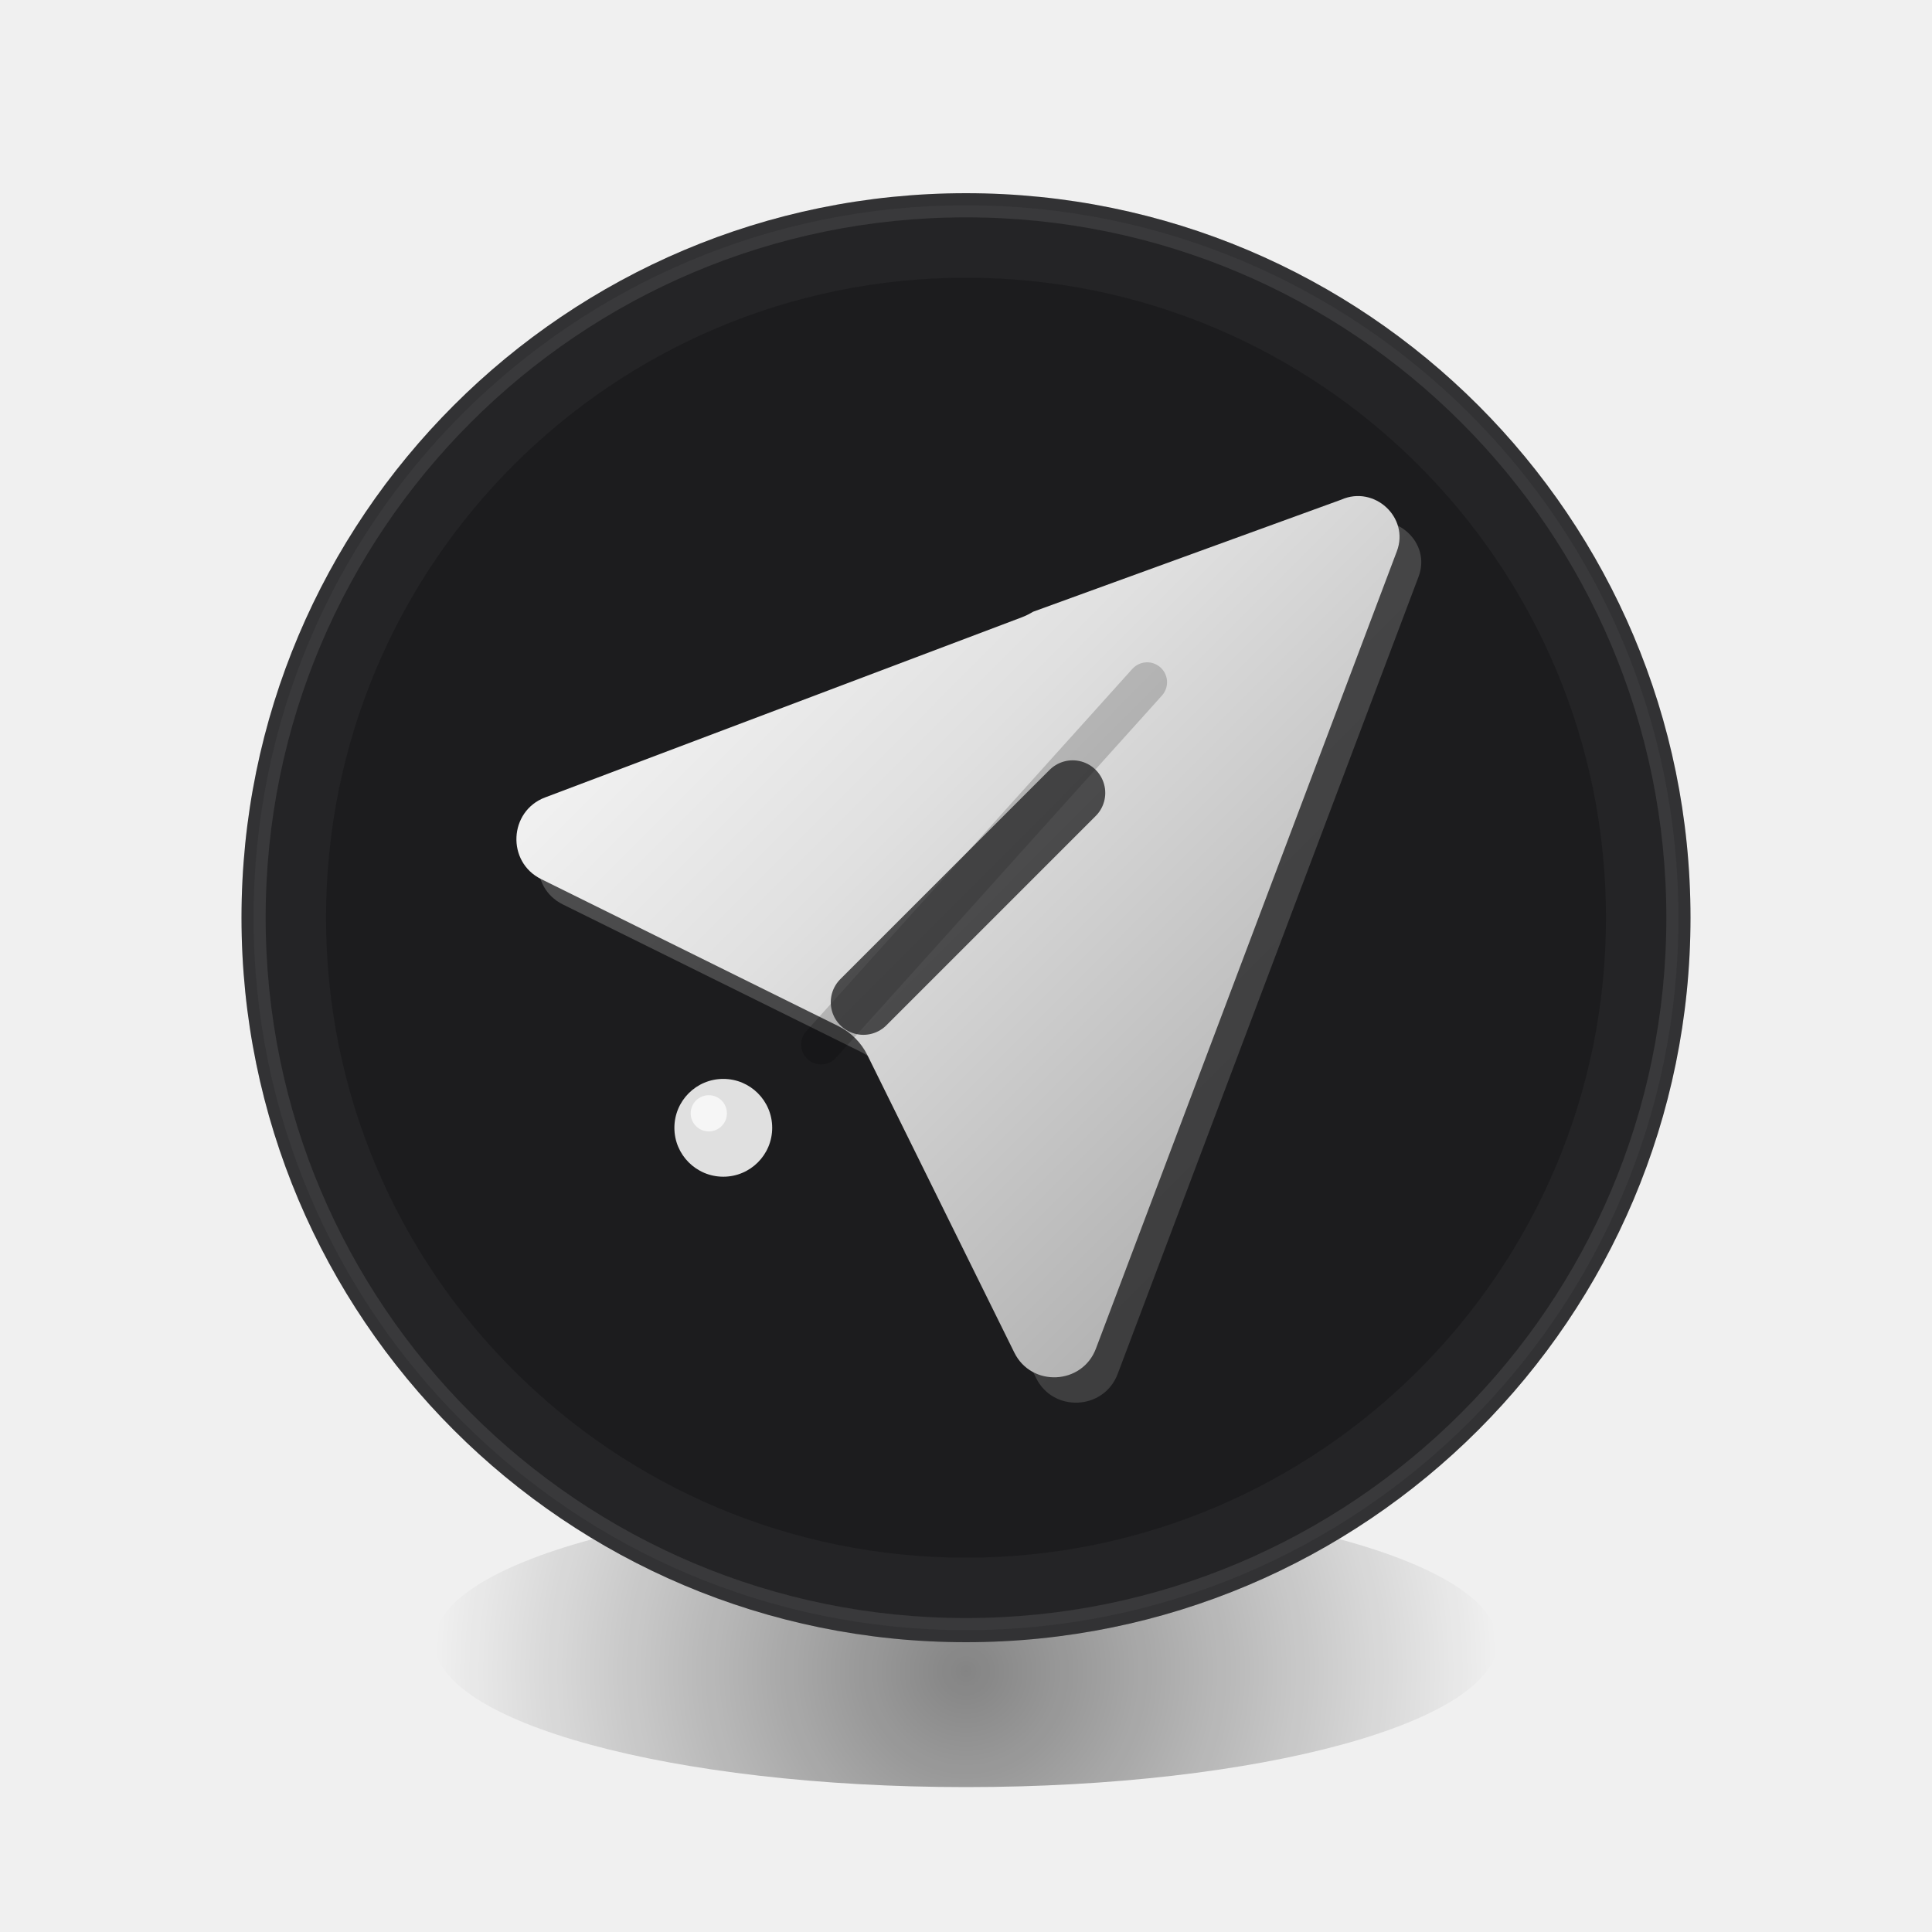
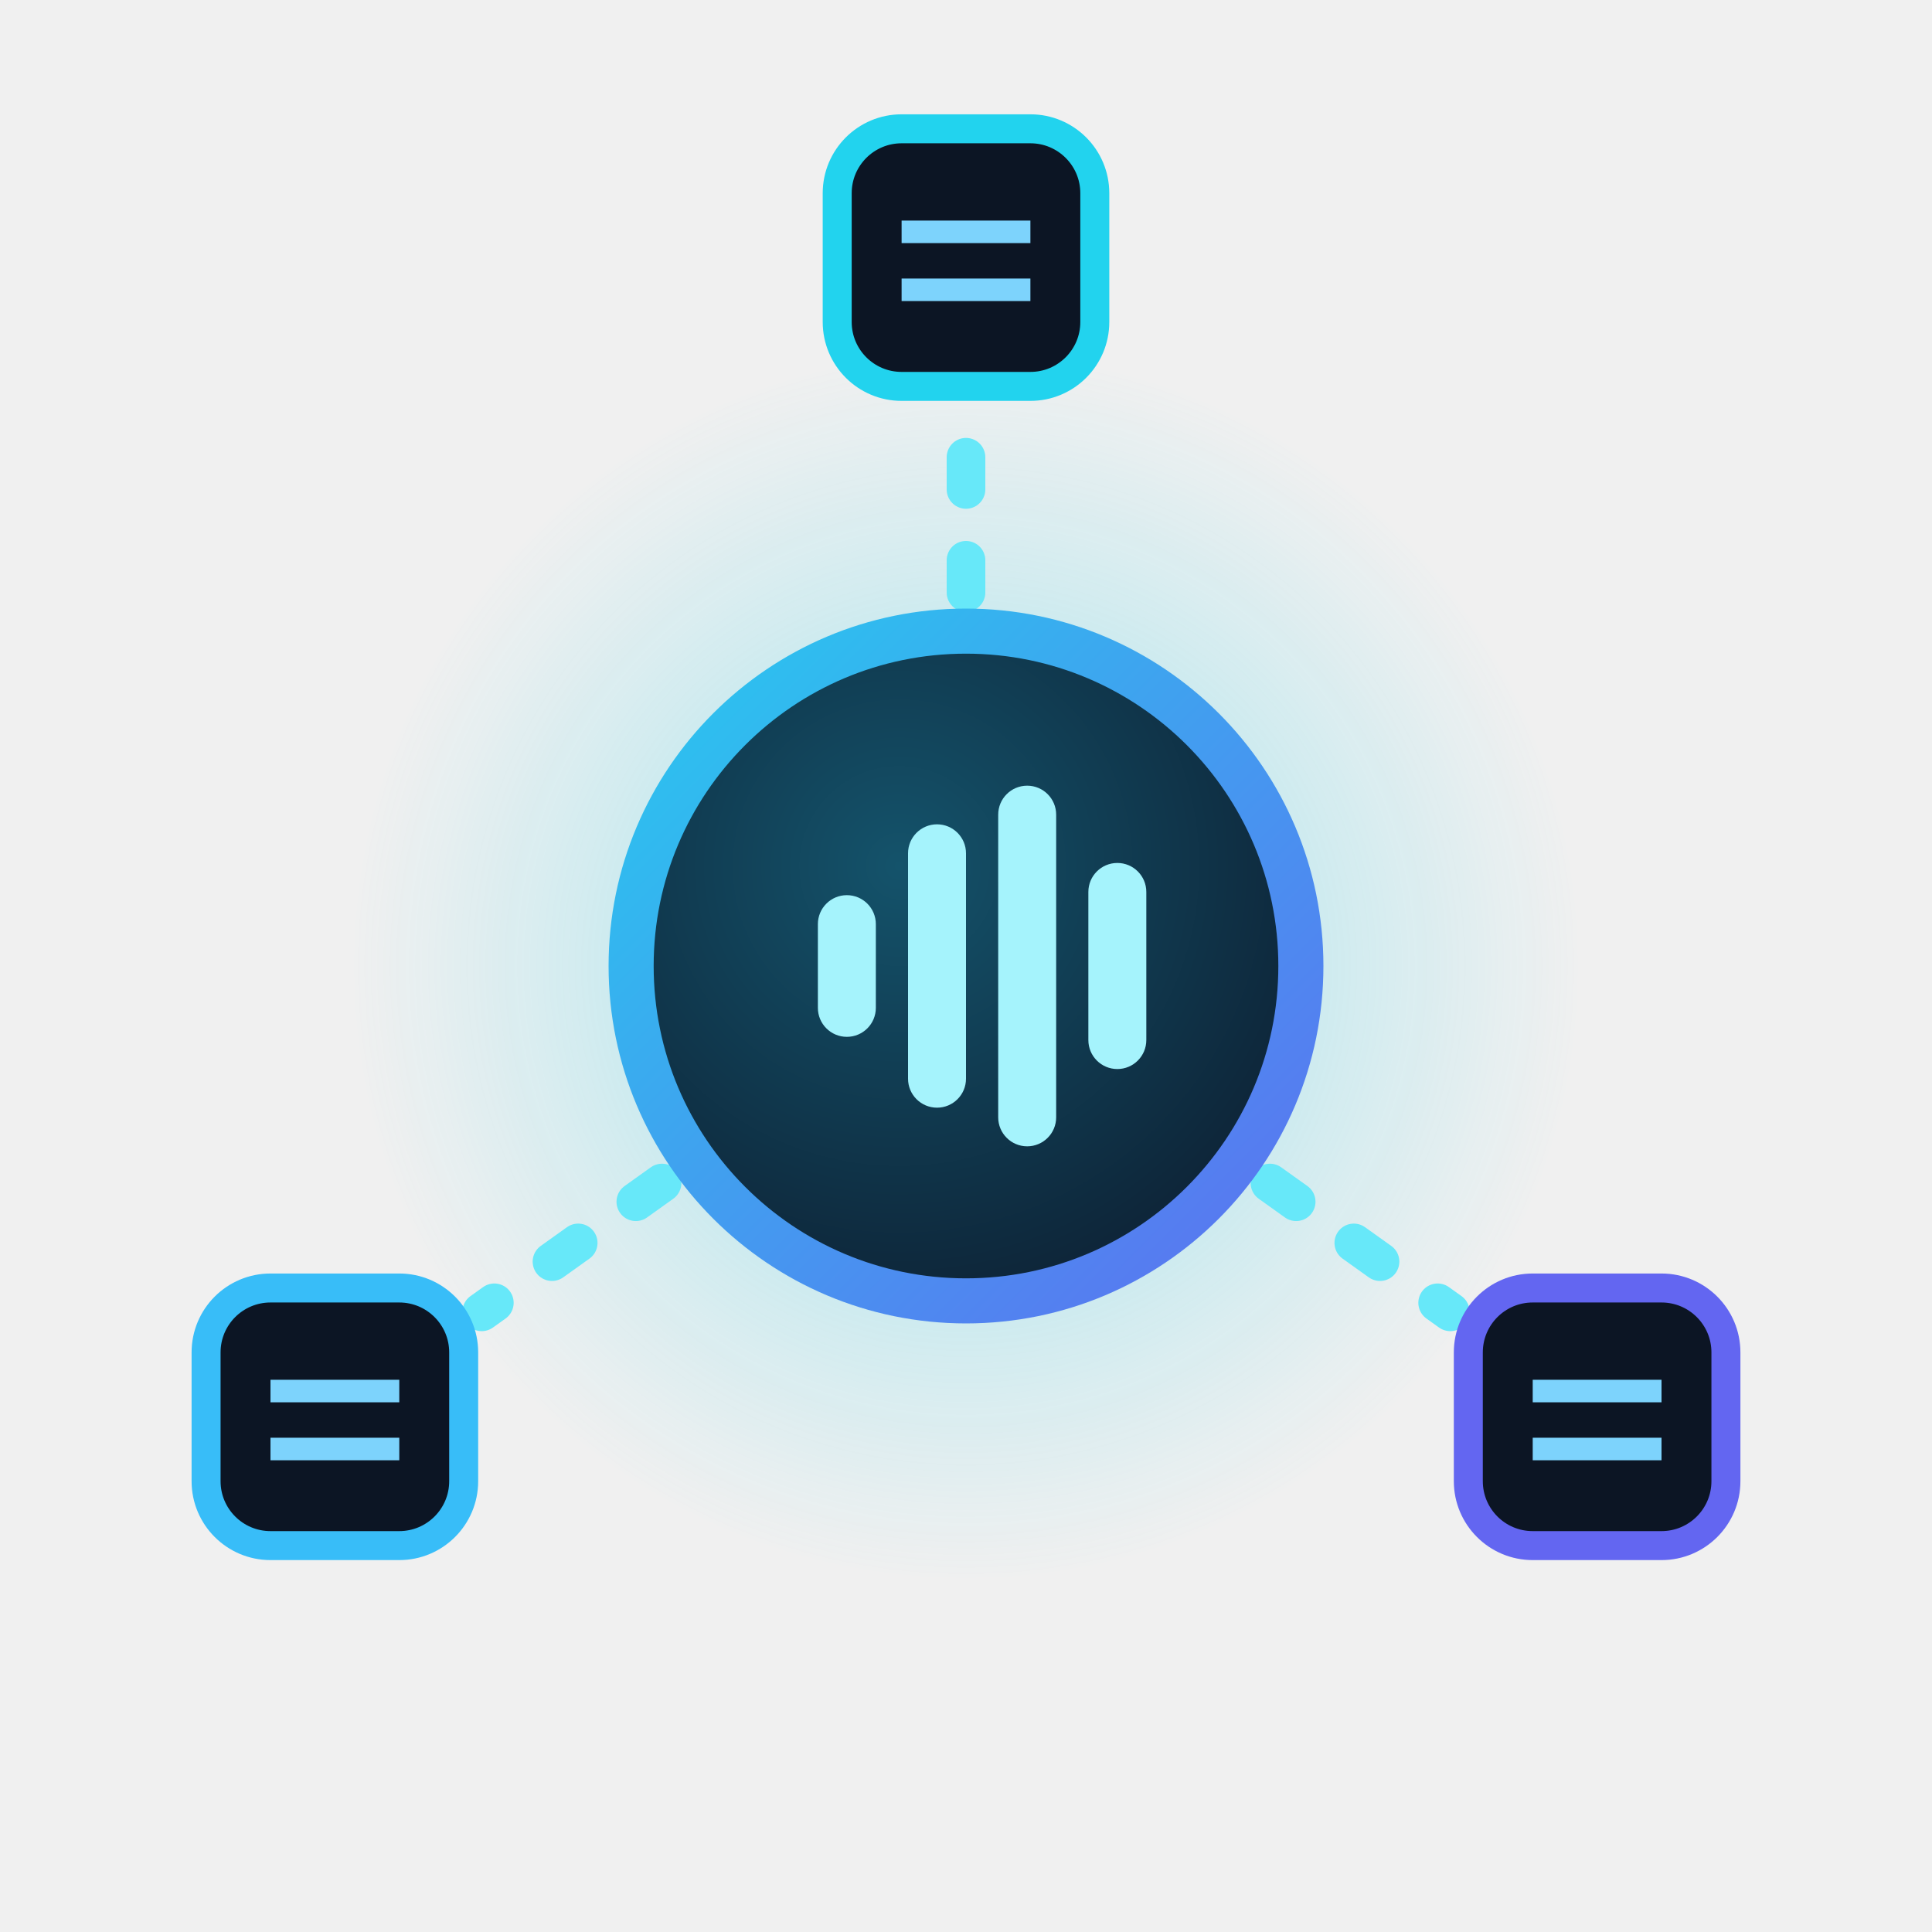
- <svg xmlns="http://www.w3.org/2000/svg" width="450" height="450" viewBox="0 0 450 450">
-   <radialGradient id="radialGradient1" cx="225" cy="389.25" r="123.75" fx="225" fy="389.25" gradientUnits="userSpaceOnUse">
-     <stop offset="1e-05" stop-color="#000000" stop-opacity="0.45" />
-     <stop offset="1" stop-color="#000000" stop-opacity="0" />
-   </radialGradient>
-   <path id="Path" fill="url(#radialGradient1)" stroke="none" d="M 348.75 382.5 C 348.75 401.14 293.345 416.25 225 416.25 C 156.655 416.25 101.25 401.14 101.25 382.5 C 101.25 363.86 156.655 348.75 225 348.75 C 293.345 348.75 348.75 363.86 348.75 382.5 Z" />
-   <path id="path1" fill="#1c1c1e" stroke="none" d="M 393.75 213.75 C 393.75 306.948 318.198 382.5 225 382.5 C 131.802 382.5 56.25 306.948 56.25 213.75 C 56.25 120.552 131.802 45 225 45 C 318.198 45 393.75 120.552 393.75 213.75 Z" />
-   <path id="path2" fill="none" stroke="#ffffff" stroke-width="5.625" stroke-opacity="0.098" d="M 390.938 213.75 C 390.938 305.395 316.645 379.688 225 379.688 C 133.355 379.688 59.062 305.395 59.062 213.75 C 59.062 122.105 133.355 47.812 225 47.812 C 316.645 47.812 390.938 122.105 390.938 213.75 Z" />
-   <path id="path3" fill="none" stroke="#ffffff" stroke-width="16.875" stroke-opacity="0.039" d="M 382.5 213.75 C 382.5 300.735 311.985 371.25 225 371.25 C 138.015 371.25 67.5 300.735 67.5 213.75 C 67.5 126.765 138.015 56.25 225 56.25 C 311.985 56.25 382.5 126.765 382.5 213.75 Z" />
-   <g id="Group">
-     <linearGradient id="linearGradient1" x1="125.345" y1="121.445" x2="331.044" y2="326.71" gradientUnits="userSpaceOnUse">
-       <stop offset="1e-05" stop-color="#888888" stop-opacity="1" />
-       <stop offset="1" stop-color="#555555" stop-opacity="1" />
+ <svg xmlns="http://www.w3.org/2000/svg" width="450" height="450" viewBox="0 0 300 300">
+   <style>
+     .breath { transform-origin: 150px 150px; transform-box: view-box; animation: breath 4s ease-in-out infinite; }
+     .link { animation: flow 1.1s linear infinite; }
+     .wave rect { transform-box: view-box; animation: eq 1.4s ease-in-out infinite; }
+     @keyframes breath { 0%, 100% { opacity: 0.5; transform: scale(1); } 50% { opacity: 1; transform: scale(1.1); } }
+     @keyframes flow { to { stroke-dashoffset: -32; } }
+     @keyframes eq { 0%, 100% { transform: scaleY(0.45); } 50% { transform: scaleY(1); } }
+     @media (prefers-reduced-motion: reduce) { .breath, .link, .wave rect { animation: none; } }
+   </style>
+   <defs>
+     <linearGradient id="jpRingD" x1="86" y1="86" x2="214" y2="214" gradientUnits="userSpaceOnUse">
+       <stop offset="0" stop-color="#22d3ee" />
+       <stop offset="1" stop-color="#6366f1" />
    </linearGradient>
-     <path id="path4" fill="url(#linearGradient1)" fill-rule="evenodd" stroke="none" opacity="0.5" d="M 317.477 122.283 C 325.158 118.88 333.389 126.429 330.424 134.285 L 260.324 320.024 C 257.133 328.481 245.319 329.053 241.317 320.952 L 207.098 251.676 C 205.648 248.738 203.271 246.359 200.335 244.906 L 131.1 210.662 C 123.003 206.657 123.576 194.837 132.028 191.643 L 242.995 149.713 C 243.927 149.361 244.824 148.92 245.674 148.398 L 317.477 122.283 Z" />
-     <linearGradient id="linearGradient2" x1="120.283" y1="115.539" x2="325.981" y2="320.804" gradientUnits="userSpaceOnUse">
-       <stop offset="1e-05" stop-color="#ffffff" stop-opacity="1" />
-       <stop offset="0.4" stop-color="#e0e0e0" stop-opacity="1" />
-       <stop offset="1" stop-color="#a0a0a0" stop-opacity="1" />
-     </linearGradient>
-     <path id="path5" fill="url(#linearGradient2)" fill-rule="evenodd" stroke="none" d="M 312.414 116.377 C 320.096 112.974 328.326 120.523 325.362 128.379 L 255.262 314.117 C 252.07 322.575 240.257 323.147 236.255 315.046 L 202.036 245.769 C 200.585 242.832 198.208 240.453 195.272 239 L 126.038 204.756 C 117.94 200.751 118.513 188.93 126.965 185.737 L 237.932 143.807 C 238.864 143.455 239.761 143.014 240.611 142.491 L 312.414 116.377 Z" />
-     <path id="path6" fill="none" stroke="#000000" stroke-width="9.281" stroke-opacity="0.176" stroke-linecap="round" d="M 191.25 243.281 L 267.188 158.906" />
-     <path id="path7" fill="none" stroke="#1c1c1e" stroke-width="15.188" stroke-opacity="0.749" stroke-linecap="round" d="M 201.094 233.437 L 249.843 184.688" />
-     <path id="path8" fill="#e0e0e0" stroke="none" d="M 179.859 262.688 C 179.859 268.978 174.76 274.078 168.469 274.078 C 162.178 274.078 157.078 268.978 157.078 262.688 C 157.078 256.397 162.178 251.297 168.469 251.297 C 174.76 251.297 179.859 256.397 179.859 262.688 Z" />
-     <path id="path9" fill="#ffffff" fill-opacity="0.698" stroke="none" d="M 169.312 259.312 C 169.312 261.642 167.424 263.531 165.094 263.531 C 162.764 263.531 160.875 261.642 160.875 259.312 C 160.875 256.983 162.764 255.094 165.094 255.094 C 167.424 255.094 169.312 256.983 169.312 259.312 Z" />
+     <radialGradient id="jpGlowD" cx="0.5" cy="0.5" r="0.5">
+       <stop offset="0" stop-color="#22d3ee" stop-opacity="0.38" />
+       <stop offset="1" stop-color="#22d3ee" stop-opacity="0" />
+     </radialGradient>
+     <radialGradient id="jpCoreD" cx="0.4" cy="0.35" r="0.9">
+       <stop offset="0" stop-color="#14536b" />
+       <stop offset="1" stop-color="#0b1426" />
+     </radialGradient>
+   </defs>
+   <circle cx="150" cy="150" r="95" fill="url(#jpGlowD)" class="breath" />
+   <g fill="none" stroke="#67e8f9" stroke-width="6" stroke-linecap="round" stroke-dasharray="5 11">
+     <path d="M 150 92 L 150 62" class="link" />
+     <path d="M 102.8 183.7 L 74.8 203.7" class="link" style="animation-delay: 0.35s" />
+     <path d="M 197.2 183.7 L 225.2 203.7" class="link" style="animation-delay: 0.7s" />
  </g>
+   <circle cx="150" cy="150" r="52" fill="url(#jpCoreD)" stroke="url(#jpRingD)" stroke-width="7" />
+   <g fill="#a5f3fc" class="wave">
+     <rect x="127" y="139" width="9" height="22" rx="4.5" style="transform-origin: 131.5px 150px" />
+     <rect x="141" y="128" width="9" height="44" rx="4.5" style="transform-origin: 145.5px 150px; animation-delay: 0.2s" />
+     <rect x="155" y="122" width="9" height="56" rx="4.5" style="transform-origin: 159.5px 150px; animation-delay: 0.4s" />
+     <rect x="169" y="134" width="9" height="32" rx="4.5" style="transform-origin: 173.5px 150px; animation-delay: 0.6s" />
+   </g>
+   <g fill="#0c1524" stroke-width="4.5">
+     <rect x="130" y="20" width="40" height="40" rx="10" stroke="#22d3ee" />
+     <rect x="32" y="200" width="40" height="40" rx="10" stroke="#38bdf8" />
+     <rect x="228" y="200" width="40" height="40" rx="10" stroke="#6366f1" />
+   </g>
+   <path d="M 140 36 H 160 M 140 45 H 160 M 42 216 H 62 M 42 225 H 62 M 238 216 H 258 M 238 225 H 258" fill="none" stroke="#7dd3fc" stroke-width="3.5" />
</svg>
